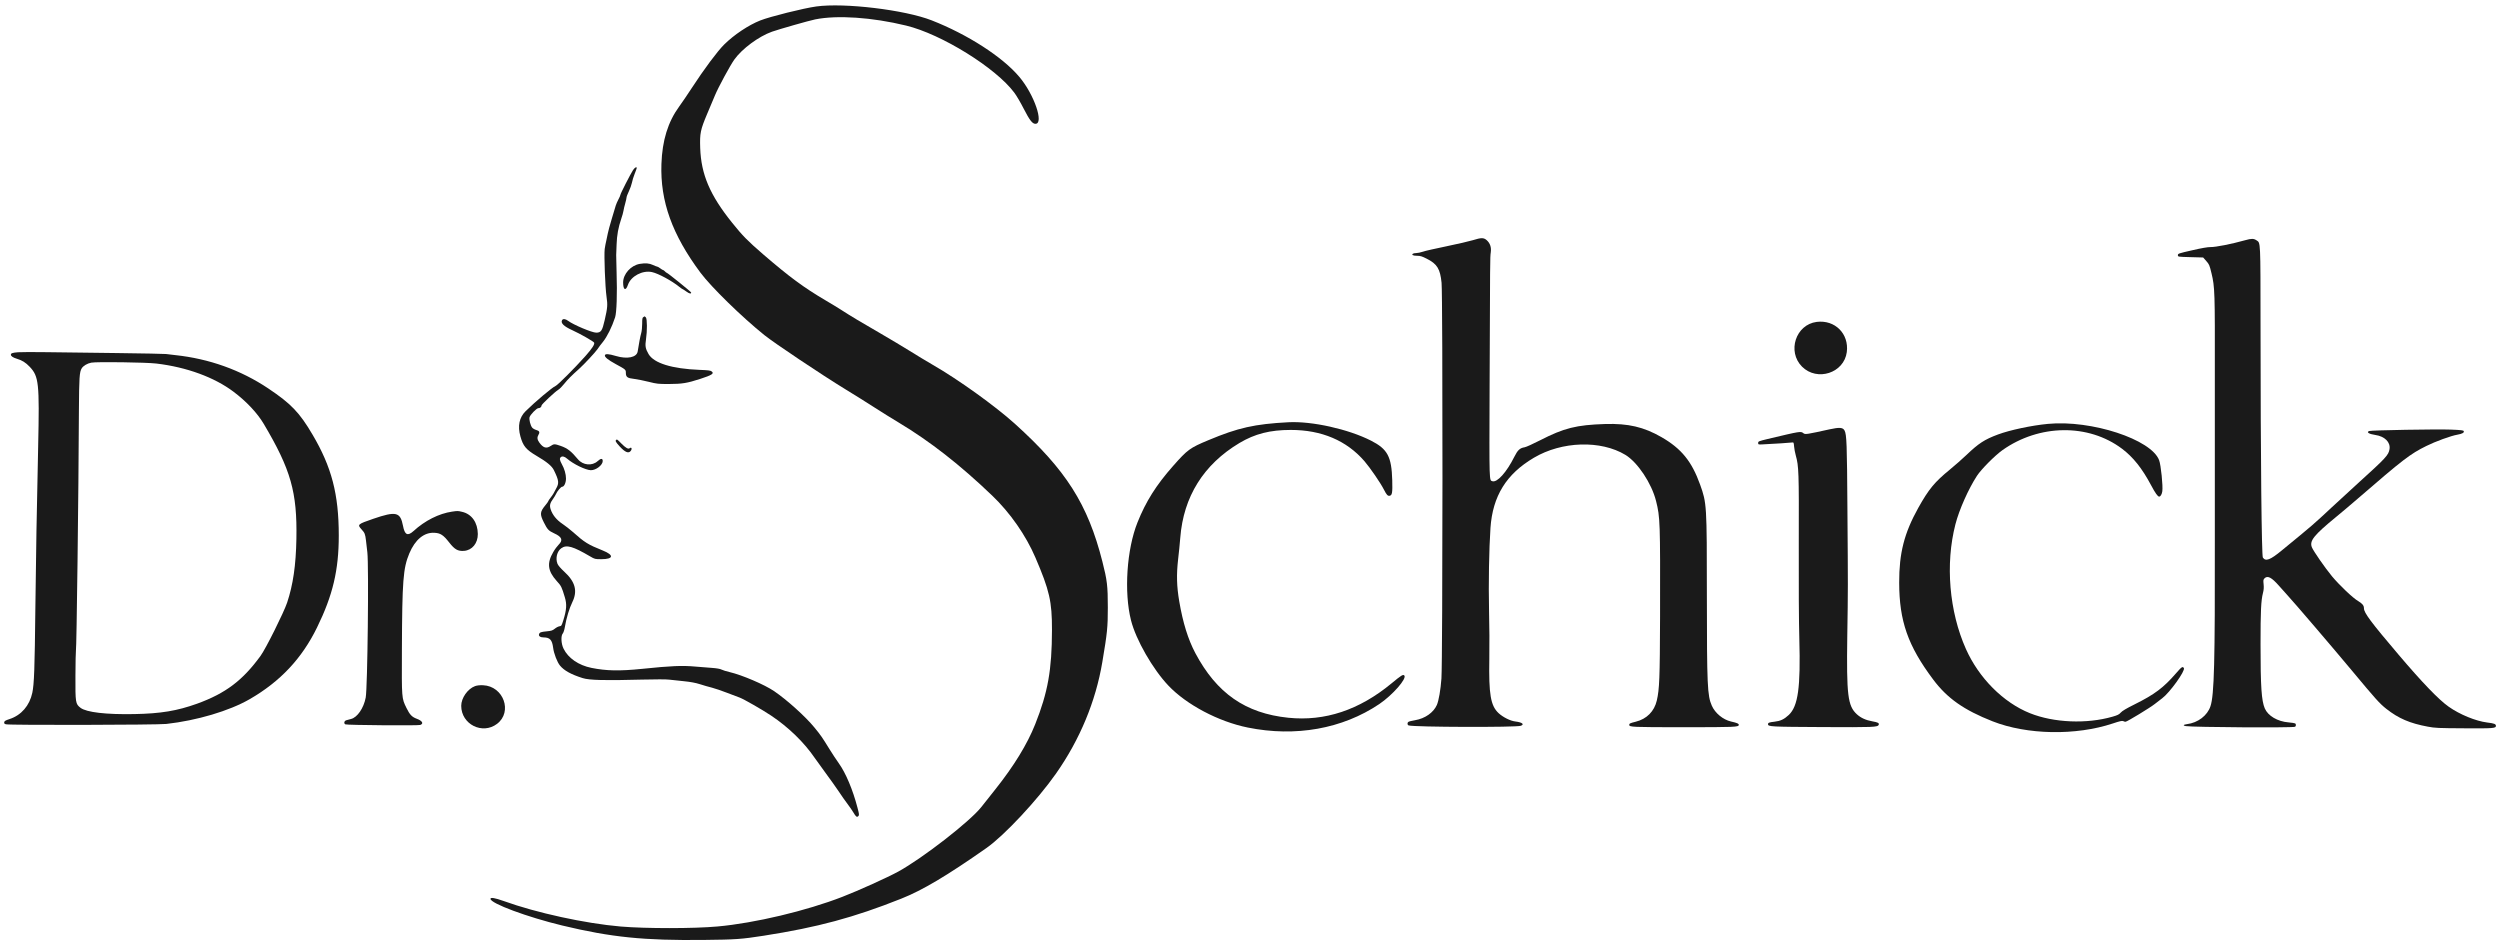
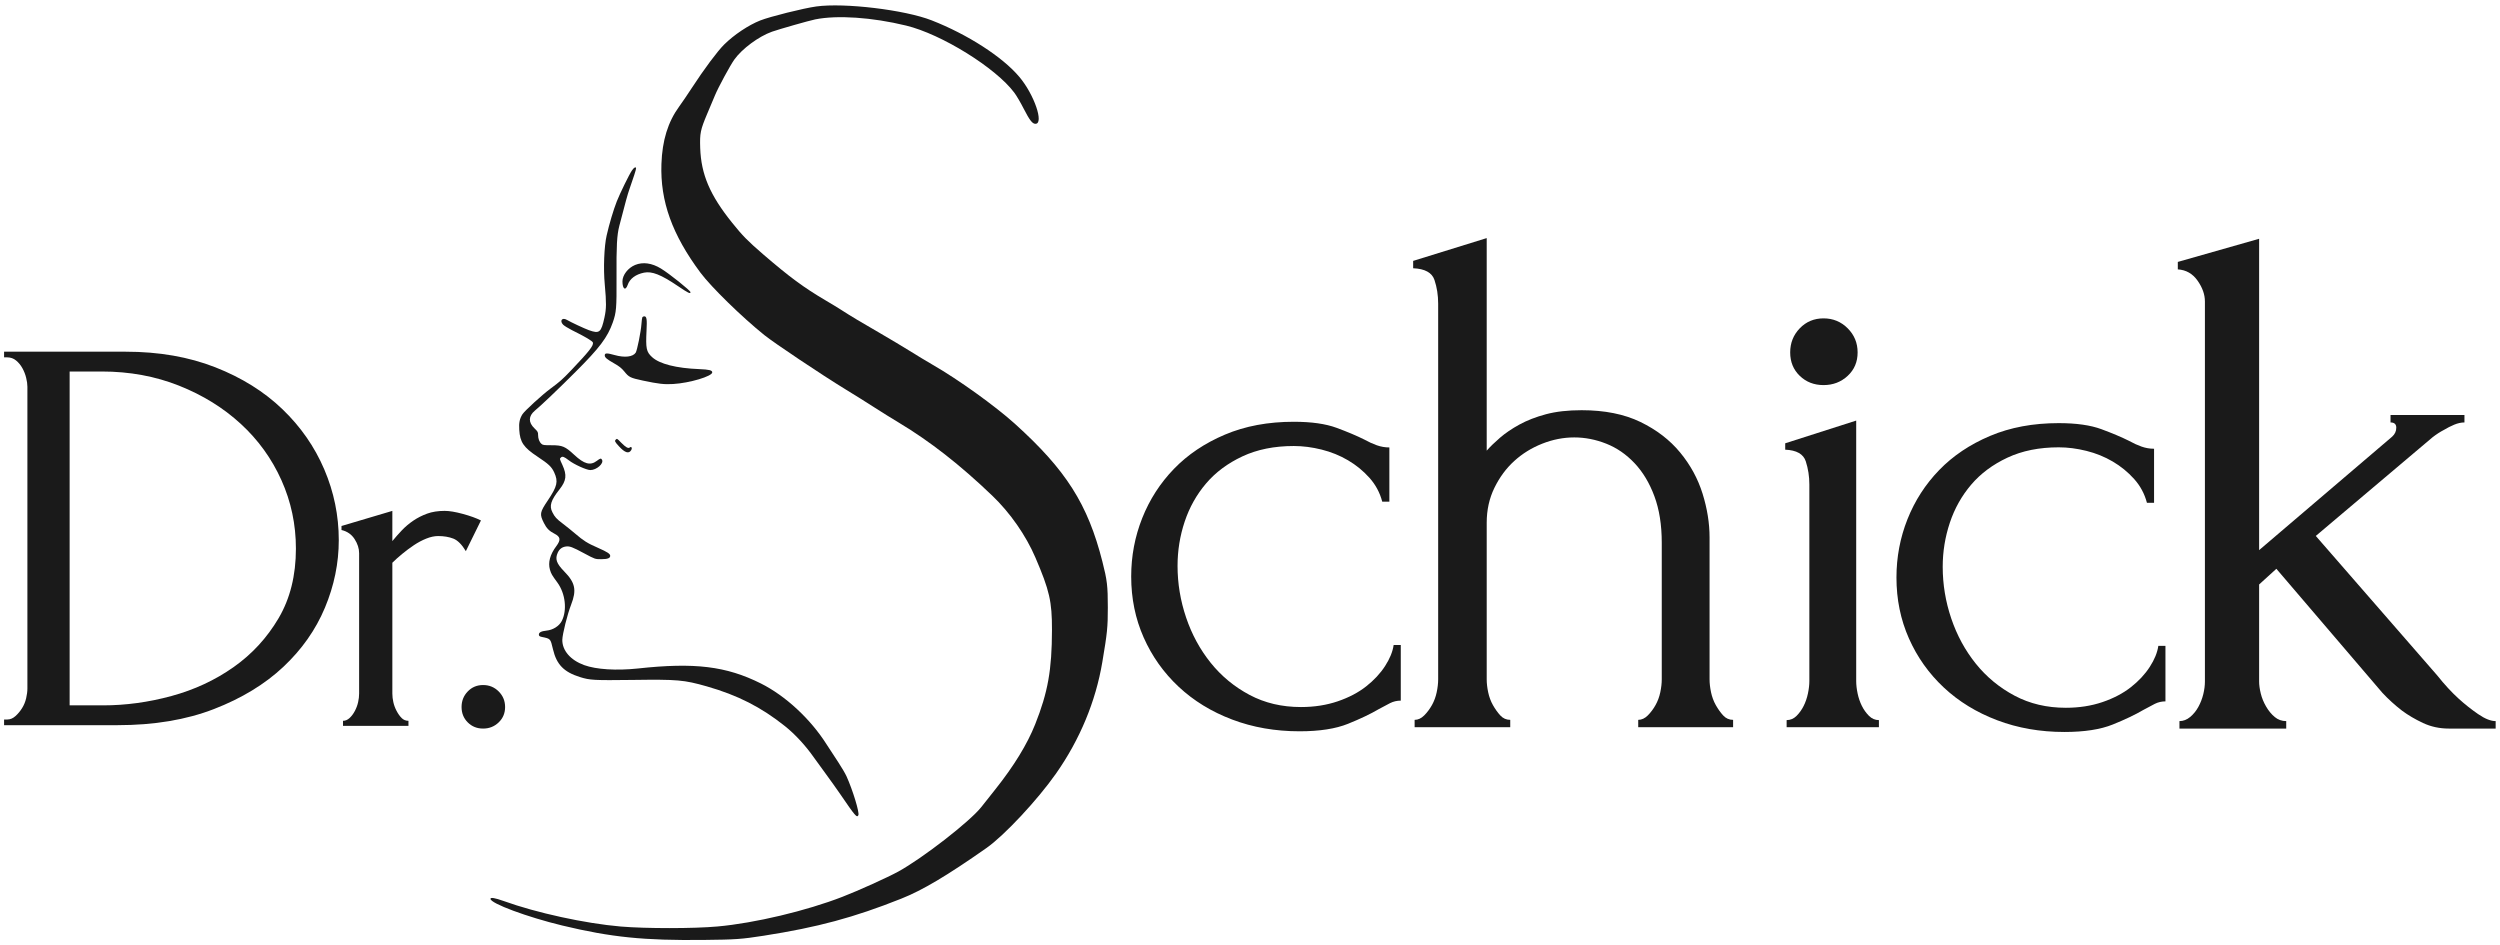
<svg xmlns="http://www.w3.org/2000/svg" viewBox="76 46 3675 1389" width="3675" height="1389" role="img" aria-label="Dr. Schick">
  <g transform="translate(0,1520) scale(0.1,-0.1)" fill="#1a1a1a" stroke="none">
    <path d="M12760 14645 c-189 -26 -681 -149 -825 -206 -172 -68 -386 -211 -530 -354 -99 -98 -295 -361 -480 -645 -59 -91 -141 -211 -181 -266 -166 -228 -249 -498 -261 -845 -19 -548 158 -1039 575 -1599 157 -210 605 -648 937 -915 145 -117 843 -584 1190 -796 138 -84 331 -205 430 -269 99 -64 261 -165 360 -224 459 -276 898 -619 1372 -1073 263 -252 494 -584 633 -908 208 -484 245 -647 244 -1065 -1 -587 -60 -917 -246 -1385 -117 -295 -314 -616 -587 -959 -69 -87 -162 -204 -206 -260 -171 -215 -856 -747 -1220 -948 -157 -86 -583 -279 -821 -371 -529 -206 -1290 -387 -1834 -436 -347 -32 -1056 -32 -1425 -1 -524 45 -1239 201 -1721 375 -129 46 -194 57 -194 32 0 -67 541 -268 1055 -392 719 -173 1201 -222 2084 -212 468 5 549 11 878 62 793 124 1324 267 2020 544 315 125 675 339 1255 746 261 183 748 704 1021 1093 351 500 584 1061 681 1638 73 434 81 512 81 804 0 317 -10 401 -80 675 -214 844 -534 1347 -1290 2029 -288 259 -829 648 -1200 861 -93 54 -247 147 -341 206 -95 59 -288 175 -430 257 -279 161 -440 257 -574 344 -47 30 -152 95 -235 143 -324 191 -528 342 -916 676 -228 197 -302 272 -456 464 -327 406 -457 711 -470 1101 -7 215 3 264 101 497 40 95 92 218 115 273 50 121 225 444 286 529 113 158 357 339 553 409 105 37 543 162 636 181 324 65 834 31 1336 -91 520 -126 1318 -621 1590 -986 32 -42 94 -148 138 -235 89 -173 128 -223 173 -223 129 0 -18 431 -237 690 -246 293 -760 624 -1289 831 -393 154 -1282 261 -1695 204z" />
-     <path d="M10065 12239 c-37 -57 -185 -346 -185 -363 0 -7 -13 -38 -29 -67 -16 -30 -33 -70 -39 -89 -5 -19 -32 -109 -60 -200 -27 -91 -53 -185 -57 -210 -4 -25 -14 -72 -22 -105 -8 -33 -19 -89 -24 -125 -11 -90 7 -565 27 -702 18 -122 15 -160 -27 -343 -36 -159 -54 -185 -125 -185 -61 0 -335 115 -413 174 -40 30 -76 33 -89 9 -23 -43 27 -91 153 -148 112 -51 313 -165 319 -182 10 -25 -30 -86 -129 -198 -157 -176 -404 -424 -439 -439 -49 -21 -298 -231 -439 -370 -94 -92 -120 -218 -77 -371 39 -141 82 -194 236 -285 152 -89 227 -151 256 -211 75 -154 79 -191 32 -273 -13 -22 -29 -52 -35 -66 -7 -14 -28 -44 -46 -67 -18 -23 -33 -45 -33 -50 0 -5 -19 -31 -41 -58 -82 -99 -86 -132 -24 -255 52 -104 69 -122 151 -160 115 -52 134 -100 66 -167 -21 -21 -57 -69 -79 -108 -96 -163 -82 -278 50 -425 68 -74 74 -87 120 -240 31 -101 26 -183 -21 -334 -26 -83 -29 -89 -56 -92 -16 -2 -47 -17 -69 -35 -34 -27 -51 -33 -116 -39 -91 -9 -108 -15 -117 -43 -9 -27 19 -47 66 -47 93 0 126 -36 141 -151 10 -84 60 -214 101 -263 60 -73 162 -130 333 -184 96 -31 326 -37 875 -22 198 5 354 5 400 -1 41 -5 138 -15 215 -23 97 -10 169 -23 235 -44 52 -17 132 -40 177 -51 45 -12 144 -45 220 -75 76 -29 159 -61 185 -70 60 -22 333 -178 463 -265 255 -170 486 -394 644 -626 30 -44 105 -147 166 -230 61 -82 144 -199 185 -260 40 -60 98 -144 130 -185 31 -41 69 -96 84 -122 37 -64 53 -76 73 -55 15 15 14 25 -12 124 -69 265 -172 509 -274 652 -38 53 -99 146 -136 206 -111 180 -128 205 -224 322 -130 159 -403 405 -591 533 -143 97 -471 237 -653 280 -49 11 -103 28 -120 37 -20 11 -72 20 -142 25 -60 4 -168 13 -240 19 -195 18 -360 11 -785 -33 -334 -34 -525 -30 -745 14 -190 38 -343 144 -411 283 -36 73 -41 189 -11 223 10 11 24 54 31 98 22 129 65 273 110 364 79 162 43 298 -119 446 -53 49 -90 92 -100 116 -32 82 -7 184 56 229 77 55 170 29 424 -120 68 -40 71 -41 165 -41 180 0 190 60 20 128 -215 86 -267 118 -440 273 -41 36 -110 90 -152 118 -88 59 -148 134 -174 216 -18 57 -9 91 43 162 12 17 27 42 33 55 21 48 75 113 95 113 28 0 55 59 55 121 0 63 -23 144 -61 211 -31 57 -36 82 -17 101 21 21 57 13 95 -21 89 -78 272 -167 348 -169 76 -1 175 75 175 135 0 42 -28 41 -75 -2 -80 -73 -215 -61 -288 26 -102 122 -154 163 -257 199 -87 30 -98 30 -144 -1 -64 -43 -110 -30 -167 48 -33 45 -36 77 -13 117 23 37 13 57 -35 70 -22 6 -49 22 -59 35 -25 32 -46 117 -38 151 10 37 104 134 130 134 25 0 46 17 47 40 1 17 197 201 245 230 18 10 57 49 87 87 49 62 113 126 222 223 71 63 239 244 270 290 16 25 51 72 78 104 61 75 133 220 179 361 23 71 32 347 22 655 -4 129 -6 246 -6 260 1 14 4 84 6 155 4 137 25 252 69 381 14 39 28 91 32 115 4 24 15 74 26 110 10 36 19 75 19 85 0 11 15 52 34 91 19 40 39 96 45 126 5 29 23 88 40 130 17 43 31 82 31 87 0 24 -30 7 -55 -31z" />
-     <path d="M22410 11209 c-52 -16 -225 -56 -385 -89 -159 -33 -317 -68 -349 -80 -33 -11 -75 -20 -95 -20 -20 0 -42 -4 -50 -9 -26 -17 1 -31 58 -31 49 0 73 -7 142 -42 155 -77 200 -151 220 -355 19 -194 17 -5552 -2 -5818 -12 -167 -40 -326 -67 -388 -50 -112 -173 -199 -320 -224 -48 -8 -93 -19 -99 -25 -19 -15 -16 -46 5 -52 84 -25 1583 -30 1648 -5 58 21 20 51 -79 63 -74 8 -183 63 -248 123 -117 110 -145 274 -136 798 3 176 2 496 -4 710 -9 392 0 905 21 1216 33 468 233 791 638 1030 412 244 984 261 1346 42 180 -110 385 -418 450 -678 60 -238 62 -307 59 -1702 -3 -902 -9 -1062 -48 -1231 -37 -159 -148 -271 -309 -311 -85 -21 -96 -27 -96 -46 0 -33 37 -35 799 -35 760 0 811 2 811 35 0 18 -22 28 -115 49 -117 27 -233 123 -281 232 -66 149 -72 293 -73 1617 0 1338 -2 1361 -99 1632 -123 343 -275 530 -568 699 -261 150 -489 203 -829 193 -424 -14 -602 -58 -957 -240 -101 -52 -203 -98 -226 -102 -70 -11 -102 -41 -152 -141 -113 -226 -252 -381 -322 -358 -47 15 -46 -37 -41 1364 7 1903 7 1929 17 1998 11 77 -9 136 -60 182 -44 38 -79 38 -204 -1z" />
-     <path d="M33765 11209 c-204 -57 -433 -102 -510 -101 -39 1 -132 -15 -270 -47 -202 -46 -210 -49 -210 -72 0 -24 0 -24 186 -29 l185 -5 46 -52 c43 -48 48 -60 77 -180 49 -202 51 -275 49 -1493 -1 -619 -1 -1690 0 -2380 3 -1845 -9 -2327 -64 -2491 -45 -138 -185 -244 -346 -264 -55 -7 -63 -22 -15 -29 112 -17 1559 -26 1602 -10 18 7 20 40 3 50 -6 4 -50 11 -97 15 -161 13 -302 96 -349 206 -48 113 -62 318 -62 944 0 486 7 641 36 754 11 41 14 79 9 126 -6 60 -5 69 14 88 44 44 103 14 212 -110 35 -40 89 -100 120 -134 101 -109 670 -774 954 -1115 346 -416 406 -483 504 -560 179 -141 346 -213 611 -262 105 -20 152 -22 534 -24 429 -3 466 0 466 36 0 27 -26 37 -128 49 -168 21 -405 118 -567 233 -145 102 -387 353 -735 763 -408 480 -510 617 -510 683 0 41 -23 69 -83 105 -79 45 -278 235 -388 367 -104 126 -273 371 -295 426 -36 95 28 175 359 447 89 73 231 193 316 267 665 575 769 656 1008 774 129 65 365 151 456 166 73 13 103 30 94 52 -4 13 -39 17 -194 23 -192 8 -1166 -9 -1196 -21 -46 -17 -3 -45 90 -58 138 -20 225 -106 209 -208 -14 -89 -50 -127 -476 -513 -96 -87 -263 -240 -370 -340 -283 -264 -274 -256 -735 -634 -174 -144 -240 -168 -281 -107 -18 29 -33 1421 -34 3406 -1 1268 1 1217 -59 1257 -41 28 -74 28 -166 2z" />
-     <path d="M10165 10861 c-131 -22 -245 -149 -245 -273 0 -112 38 -131 71 -35 43 127 215 218 354 187 92 -20 292 -128 401 -217 23 -18 44 -33 48 -33 3 0 28 -16 56 -36 45 -32 70 -37 70 -14 0 10 -347 290 -359 290 -4 0 -16 9 -26 20 -10 11 -22 20 -27 20 -5 0 -24 11 -42 25 -18 14 -38 25 -43 25 -6 0 -35 11 -65 25 -54 25 -109 30 -193 16z" />
-     <path d="M10218 10079 c-15 -8 -18 -25 -18 -98 0 -48 -6 -110 -14 -137 -13 -42 -34 -154 -52 -270 -13 -88 -154 -117 -320 -67 -108 32 -157 35 -162 10 -5 -26 44 -66 159 -129 146 -79 149 -82 149 -127 0 -64 22 -80 122 -91 48 -6 144 -25 215 -43 119 -30 139 -32 293 -32 199 1 269 12 466 76 169 55 205 78 167 108 -17 15 -50 19 -180 24 -406 16 -670 98 -749 232 -46 79 -53 119 -38 215 19 126 18 304 -2 324 -8 9 -16 16 -17 16 -1 0 -10 -5 -19 -11z" />
-     <path d="M27465 10008 c-308 -40 -437 -435 -215 -658 223 -222 618 -93 658 215 34 269 -174 477 -443 443z" />
-     <path d="M1025 9562 c-84 -7 -105 -15 -105 -36 0 -22 32 -43 89 -60 75 -22 128 -55 188 -118 134 -142 144 -238 124 -1168 -23 -1053 -30 -1473 -41 -2370 -10 -906 -18 -1125 -45 -1254 -40 -188 -162 -330 -334 -386 -61 -20 -77 -29 -79 -47 -3 -17 3 -24 25 -30 52 -15 2223 -10 2358 5 448 50 925 191 1225 364 449 259 767 597 990 1053 233 475 320 845 320 1352 0 608 -104 1007 -387 1486 -190 323 -314 452 -648 676 -406 272 -871 438 -1370 491 -60 6 -121 13 -135 16 -14 3 -338 9 -720 14 -382 5 -848 11 -1035 13 -187 3 -376 2 -420 -1z m2034 -166 c445 -53 852 -202 1136 -416 189 -143 347 -311 442 -471 399 -673 493 -1003 480 -1692 -7 -388 -49 -673 -136 -935 -49 -146 -313 -676 -390 -782 -263 -362 -514 -552 -933 -704 -295 -106 -536 -146 -923 -153 -419 -8 -704 26 -791 92 -74 57 -77 74 -75 473 1 196 4 359 7 364 10 16 39 2317 44 3528 3 493 8 571 41 625 22 37 82 73 141 84 75 15 806 5 957 -13z" />
-     <path d="M19700 8533 c-498 -26 -740 -81 -1175 -263 -274 -114 -308 -139 -520 -379 -250 -283 -401 -523 -524 -831 -158 -394 -200 -1026 -95 -1439 71 -284 320 -718 549 -959 266 -281 737 -530 1168 -617 701 -142 1391 -19 1932 345 197 133 411 378 368 421 -18 18 -42 4 -188 -117 -474 -392 -980 -560 -1516 -505 -631 65 -1054 360 -1368 951 -107 203 -182 444 -236 760 -38 223 -42 392 -17 615 12 99 26 243 32 320 47 604 342 1077 870 1393 227 135 449 192 755 192 453 0 820 -156 1083 -460 85 -99 237 -321 286 -418 38 -75 56 -95 83 -90 38 7 44 43 39 228 -10 349 -69 459 -313 583 -333 169 -866 288 -1213 270z" />
-     <path d="M30865 8509 c-241 -23 -557 -90 -735 -156 -198 -74 -283 -129 -463 -301 -62 -59 -171 -155 -242 -213 -226 -185 -311 -287 -466 -564 -207 -372 -282 -664 -281 -1100 1 -564 128 -928 499 -1423 207 -277 452 -449 873 -615 508 -200 1225 -213 1768 -32 101 34 138 42 152 35 10 -6 26 -10 35 -10 22 0 364 208 430 261 28 22 77 61 110 85 111 83 342 404 318 443 -18 29 -31 21 -116 -77 -184 -212 -314 -310 -612 -458 -117 -58 -179 -95 -200 -119 -24 -28 -47 -39 -120 -60 -381 -110 -863 -90 -1215 51 -392 157 -750 516 -941 944 -246 551 -305 1249 -154 1834 55 213 190 517 316 711 64 98 262 297 375 378 541 383 1263 392 1757 21 164 -123 296 -289 428 -537 61 -115 98 -167 118 -167 21 0 40 32 47 78 11 76 -20 386 -47 457 -114 306 -996 595 -1634 534z" />
-     <path d="M27655 8429 c-335 -74 -358 -78 -384 -58 -40 32 -38 32 -526 -84 -132 -32 -140 -35 -140 -58 0 -23 3 -24 55 -22 163 8 437 25 451 29 14 4 18 -6 22 -58 3 -35 14 -95 25 -133 44 -158 47 -239 44 -1295 -2 -590 1 -1160 8 -1400 20 -716 -18 -989 -154 -1119 -70 -65 -123 -90 -211 -100 -80 -9 -95 -15 -95 -37 0 -36 40 -38 796 -42 759 -4 817 -2 831 34 9 25 -11 36 -92 50 -97 17 -171 51 -230 105 -133 123 -152 278 -140 1149 11 700 11 687 2 1874 -6 953 -11 1087 -42 1147 -24 46 -73 50 -220 18z" />
-     <path d="M9817 8273 c-15 -14 -5 -32 49 -92 85 -93 137 -113 169 -65 20 31 6 56 -19 35 -21 -17 -58 4 -126 73 -55 57 -62 61 -73 49z" />
-     <path d="M7405 7219 c-192 -28 -399 -132 -567 -286 -86 -78 -129 -56 -154 78 -39 203 -101 218 -439 102 -229 -79 -234 -84 -172 -153 50 -55 55 -68 67 -166 5 -49 14 -127 20 -173 23 -198 3 -1996 -24 -2135 -29 -155 -124 -293 -216 -315 -25 -6 -56 -15 -70 -19 -31 -9 -39 -47 -13 -60 21 -12 1067 -20 1100 -9 55 19 32 61 -50 91 -72 27 -103 59 -152 159 -71 145 -70 133 -67 852 4 1025 18 1201 109 1420 86 204 218 312 370 303 88 -5 130 -32 216 -142 81 -104 128 -130 217 -124 121 9 205 112 204 248 -2 169 -89 293 -231 326 -64 15 -63 15 -148 3z" />
-     <path d="M7743 4654 c-109 -40 -203 -175 -203 -290 0 -271 311 -428 526 -265 233 176 96 555 -205 568 -51 2 -90 -3 -118 -13z" />
+     <path d="M10050 12235 c-40 -58 -175 -334 -223 -455 -49 -125 -111 -332 -149 -500 -37 -158 -50 -488 -28 -720 25 -277 24 -354 -4 -485 -49 -224 -73 -244 -228 -189 -71 26 -259 114 -327 153 -67 39 -108 -14 -54 -71 15 -16 73 -52 128 -80 200 -99 306 -162 311 -184 11 -44 -53 -126 -317 -404 -129 -135 -170 -172 -307 -273 -121 -89 -378 -325 -411 -375 -42 -66 -55 -127 -48 -230 11 -182 63 -259 269 -395 164 -109 206 -148 245 -232 61 -134 46 -202 -94 -411 -119 -177 -123 -202 -57 -333 38 -77 79 -118 154 -156 90 -46 97 -91 28 -183 -93 -124 -124 -241 -94 -346 18 -61 29 -80 110 -190 118 -162 145 -406 64 -565 -39 -75 -130 -132 -224 -141 -81 -8 -117 -29 -112 -64 2 -16 14 -23 43 -29 130 -27 126 -23 164 -182 53 -224 160 -334 397 -408 146 -46 207 -49 769 -42 668 9 757 1 1096 -95 454 -130 798 -305 1150 -586 147 -118 300 -283 424 -460 27 -38 104 -143 170 -234 67 -91 163 -226 214 -300 226 -331 247 -355 269 -313 19 36 -83 370 -174 571 -19 42 -73 133 -118 202 -46 69 -124 189 -174 266 -237 375 -604 715 -967 897 -511 255 -973 311 -1810 220 -312 -33 -610 -15 -788 50 -201 73 -323 215 -321 372 2 84 74 374 129 515 84 216 62 324 -101 490 -115 118 -137 183 -95 276 24 52 61 81 116 90 59 8 94 -4 276 -102 157 -84 157 -84 246 -84 94 0 133 14 133 49 0 30 -40 56 -180 118 -156 68 -210 102 -335 209 -49 42 -131 108 -180 145 -95 72 -118 96 -155 169 -48 93 -23 175 104 335 102 130 112 210 43 361 -43 94 -42 88 -21 109 21 21 46 12 115 -41 76 -60 261 -144 317 -144 91 0 201 96 172 151 -15 26 -24 24 -77 -16 -95 -72 -185 -48 -334 91 -130 121 -172 139 -330 139 -113 0 -129 2 -149 20 -32 28 -50 76 -50 131 0 42 -4 50 -54 98 -91 87 -89 179 6 259 94 78 338 310 600 572 353 352 469 507 546 725 52 150 57 204 55 660 -3 470 6 624 41 760 94 363 120 456 149 540 59 167 97 286 97 303 0 31 -29 18 -60 -28z" />
+     <path d="M10096 10845 c-104 -43 -186 -148 -186 -241 0 -113 45 -144 77 -52 31 91 117 155 240 180 116 24 251 -30 495 -195 155 -105 188 -121 188 -92 0 23 -311 273 -435 348 -133 81 -265 99 -379 52z" />
+     <path d="M10203 10078 c-4 -7 -11 -53 -14 -103 -7 -108 -63 -386 -84 -419 -42 -63 -162 -77 -311 -35 -114 32 -144 31 -144 -5 0 -31 29 -56 140 -119 74 -42 106 -68 146 -116 70 -87 87 -95 276 -136 227 -48 313 -58 443 -50 242 14 575 114 575 171 0 31 -45 42 -190 48 -339 13 -586 76 -695 177 -84 77 -94 126 -81 389 9 168 2 210 -33 210 -11 0 -23 -6 -28 -12z" />
+     <path d="M9812 8278 c-20 -20 -14 -33 48 -100 86 -94 144 -112 178 -56 20 33 4 61 -22 39 -21 -17 -58 4 -126 73 -59 61 -60 62 -78 44z" />
+     <path d="M820 4163.182H866.328Q931.186 4163.182 986.78 4213.091Q1042.373 4263.0 1084.068 4329.545Q1125.763 4396.091 1144.294 4475.114Q1162.825 4554.136 1162.825 4620.682V9054.273Q1162.825 9112.5 1144.294 9187.364Q1125.763 9262.227 1088.701 9328.773Q1051.638 9395.318 996.045 9441.068Q940.452 9486.818 866.328 9486.818H820V9570.0H2608.249Q3340.226 9570.0 3923.955 9341.25Q4507.684 9112.5 4910.734 8725.705Q5313.785 8338.909 5526.893 7839.818Q5740 7340.727 5740 6800.045Q5740 6292.636 5536.158 5806.023Q5332.316 5319.409 4924.633 4936.773Q4516.949 4554.136 3905.424 4317.068Q3293.898 4080.0 2487.797 4080.0H820ZM5109.944 6675.273Q5109.944 7207.636 4896.836 7681.773Q4683.729 8155.909 4299.209 8509.432Q3914.689 8862.955 3391.186 9070.909Q2867.684 9278.864 2256.158 9278.864H1783.616V4371.136H2274.689Q2775.028 4371.136 3280.0 4508.386Q3784.972 4645.636 4192.655 4932.614Q4600.339 5219.591 4855.141 5652.136Q5109.944 6084.682 5109.944 6675.273Z" />
+     <path d="M7607.951 6637.963Q7519.145 6785.972 7422.939 6822.974Q7326.733 6859.977 7200.925 6859.977Q7119.52 6859.977 7027.014 6822.974Q6934.508 6785.972 6845.703 6726.768Q6756.897 6667.564 6671.792 6597.26Q6586.686 6526.956 6527.482 6467.752V4543.63Q6527.482 4484.426 6542.283 4417.822Q6557.084 4351.218 6590.386 4288.314Q6623.689 4225.41 6664.391 4184.707Q6705.094 4144.005 6764.297 4144.005V4070.0H5802.237V4144.005Q5854.04 4144.005 5898.443 4184.707Q5942.845 4225.41 5976.148 4288.314Q6009.45 4351.218 6024.251 4417.822Q6039.052 4484.426 6039.052 4543.63V6608.361Q6039.052 6711.967 5972.447 6815.574Q5905.843 6919.18 5780.035 6948.782V7007.986L6527.482 7230.0V6785.972Q6594.087 6867.377 6668.091 6945.082Q6742.096 7022.787 6834.602 7085.691Q6927.108 7148.595 7038.115 7189.297Q7149.122 7230.0 7297.131 7230.0Q7400.738 7230.0 7563.548 7185.597Q7726.358 7141.194 7829.965 7089.391Z" />
+     <path d="M7545.0 4346.632Q7545.0 4481.368 7635.947 4575.684Q7726.895 4670 7861.632 4670Q7996.368 4670 8090.684 4575.684Q8185.0 4481.368 8185.0 4346.632Q8185.0 4211.895 8090.684 4120.947Q7996.368 4030 7861.632 4030Q7726.895 4030 7635.947 4120.947Q7545.0 4211.895 7545.0 4346.632Z" />
+     <path d="M21351.452 4440.806Q21267.581 4440.806 21194.194 4404.113Q21120.806 4367.419 21026.452 4315Q20848.226 4210.161 20575.645 4100.081Q20303.065 3990 19862.742 3990Q19328.065 3990 18872.016 4162.984Q18415.968 4335.968 18085.726 4645.242Q17755.484 4954.516 17572.016 5368.629Q17388.548 5782.742 17388.548 6265Q17388.548 6715.806 17551.048 7124.677Q17713.548 7533.548 18017.581 7848.065Q18321.613 8162.581 18767.177 8351.29Q19212.742 8540.0 19778.871 8540.0Q20166.774 8540.0 20407.903 8450.887Q20649.032 8361.774 20816.774 8277.903Q20911.129 8225.484 21000.242 8194.032Q21089.355 8162.581 21183.71 8162.581V7365.806H21078.871Q21026.452 7565.0 20890.161 7717.016Q20753.871 7869.032 20575.645 7973.871Q20397.419 8078.71 20187.742 8131.129Q19978.065 8183.548 19778.871 8183.548Q19349.032 8183.548 19024.032 8031.532Q18699.032 7879.516 18489.355 7633.145Q18279.677 7386.774 18174.839 7072.258Q18070.0 6757.742 18070.0 6422.258Q18070.0 6034.355 18195.806 5662.177Q18321.613 5290 18557.5 4996.452Q18793.387 4702.903 19128.871 4524.677Q19464.355 4346.452 19883.71 4346.452Q20177.258 4346.452 20423.629 4430.323Q20670.0 4514.194 20842.984 4650.484Q21015.968 4786.774 21120.806 4949.274Q21225.645 5111.774 21246.613 5258.548H21351.452Z" />
+     <path d="M25890.632 4752.782Q25890.632 4666.286 25912.256 4563.571Q25933.88 4460.857 25982.534 4374.361Q26031.188 4287.865 26090.654 4222.992Q26150.12 4158.12 26236.617 4158.12V4050.0H24841.865V4158.12Q24917.549 4158.12 24982.421 4222.992Q25047.293 4287.865 25095.947 4374.361Q25144.602 4460.857 25166.226 4563.571Q25187.85 4666.286 25187.85 4752.782V6763.82Q25187.85 7153.053 25079.729 7444.977Q24971.609 7736.902 24787.805 7931.519Q24604.0 8126.135 24371.541 8218.038Q24139.083 8309.94 23901.218 8309.94Q23663.353 8309.94 23430.895 8218.038Q23198.436 8126.135 23020.038 7963.955Q22841.639 7801.774 22728.113 7569.316Q22614.586 7336.857 22614.586 7055.744V4752.782Q22614.586 4666.286 22636.211 4563.571Q22657.835 4460.857 22706.489 4374.361Q22755.143 4287.865 22814.609 4222.992Q22874.075 4158.12 22960.571 4158.12V4050.0H21555.008V4158.12Q21630.692 4158.12 21695.564 4222.992Q21760.436 4287.865 21809.09 4374.361Q21857.744 4460.857 21879.368 4563.571Q21900.992 4666.286 21900.992 4752.782V10277.729Q21900.992 10461.534 21846.932 10623.714Q21792.872 10785.895 21533.383 10796.707V10904.827L22614.586 11240.0V8115.323Q22690.271 8201.82 22809.203 8304.534Q22928.135 8407.248 23095.722 8499.15Q23263.308 8591.053 23484.955 8650.519Q23706.602 8709.985 24009.338 8709.985Q24517.504 8709.985 24874.301 8536.992Q25231.098 8364.0 25458.15 8088.293Q25685.203 7812.586 25787.917 7482.82Q25890.632 7153.053 25890.632 6839.504Z" />
+     <path d="M27023.576 4050.0V4154.34Q27107.049 4154.34 27169.653 4216.944Q27232.257 4279.549 27273.993 4363.021Q27315.729 4446.493 27336.597 4545.616Q27357.465 4644.74 27357.465 4728.212V7618.438Q27357.465 7795.816 27305.295 7957.543Q27253.125 8119.271 27002.708 8129.705V8223.611L28046.111 8557.5V4728.212Q28046.111 4644.74 28066.979 4545.616Q28087.847 4446.493 28129.583 4363.021Q28171.319 4279.549 28233.924 4216.944Q28296.528 4154.34 28380.0 4154.34V4050.0ZM27075.747 9559.167Q27075.747 9767.847 27216.606 9913.924Q27357.465 10060.0 27566.146 10060.0Q27774.826 10060.0 27920.903 9913.924Q28066.979 9767.847 28066.979 9559.167Q28066.979 9350.486 27920.903 9214.844Q27774.826 9079.201 27566.146 9079.201Q27357.465 9079.201 27216.606 9214.844Q27075.747 9350.486 27075.747 9559.167Z" />
+     <path d="M32592.097 4429.816Q32508.41 4429.816 32435.184 4393.203Q32361.959 4356.59 32267.811 4304.286Q32089.977 4199.677 31817.995 4089.839Q31546.014 3980 31106.659 3980Q30573.157 3980 30118.111 4152.604Q29663.065 4325.207 29333.548 4633.802Q29004.032 4942.396 28820.968 5355.599Q28637.903 5768.802 28637.903 6250.0Q28637.903 6699.816 28800.046 7107.788Q28962.189 7515.76 29265.553 7829.585Q29568.917 8143.41 30013.502 8331.705Q30458.088 8520.0 31022.972 8520.0Q31410.023 8520.0 31650.622 8431.083Q31891.221 8342.166 32058.594 8258.479Q32152.742 8206.175 32241.659 8174.793Q32330.576 8143.41 32424.724 8143.41V7348.387H32320.115Q32267.811 7547.143 32131.82 7698.825Q31995.829 7850.507 31817.995 7955.115Q31640.161 8059.724 31430.945 8112.028Q31221.728 8164.332 31022.972 8164.332Q30594.078 8164.332 30269.793 8012.65Q29945.507 7860.968 29736.29 7615.138Q29527.074 7369.309 29422.465 7055.484Q29317.857 6741.659 29317.857 6406.912Q29317.857 6019.862 29443.387 5648.502Q29568.917 5277.143 29804.286 4984.24Q30039.654 4691.336 30374.401 4513.502Q30709.147 4335.668 31127.581 4335.668Q31420.484 4335.668 31666.313 4419.355Q31912.143 4503.041 32084.747 4639.032Q32257.35 4775.023 32361.959 4937.166Q32466.567 5099.309 32487.488 5245.76H32592.097Z" />
+     <path d="M36757.988 4030.0Q36552.744 4030.0 36377.683 4112.317Q36202.622 4194.634 36069.817 4293.415Q35912.866 4414.146 35780.061 4556.829L34222.622 6378.78L33969.085 6148.293V4721.463Q33969.085 4644.634 33993.232 4545.854Q34017.378 4447.073 34071.707 4353.78Q34126.037 4260.488 34198.476 4200.122Q34270.915 4139.756 34367.5 4139.756V4030.0H32797.988V4139.756Q32882.5 4139.756 32954.939 4200.122Q33027.378 4260.488 33075.671 4348.293Q33123.963 4436.098 33148.11 4534.878Q33172.256 4633.659 33172.256 4721.463V10308.049Q33172.256 10461.707 33063.598 10615.366Q32954.939 10769.024 32773.841 10780.0V10889.756L33969.085 11230.0V6653.171L35924.939 8321.463Q35985.305 8376.341 35985.305 8453.171Q35985.305 8530.0 35900.793 8530.0V8639.756H36987.378V8530.0Q36914.939 8530.0 36836.463 8497.073Q36757.988 8464.146 36685.549 8420.244Q36601.037 8376.341 36516.524 8310.488L34802.134 6861.707L36588.963 4809.268Q36745.915 4611.707 36902.866 4469.024Q37035.671 4348.293 37186.585 4244.024Q37337.5 4139.756 37446.159 4139.756V4030.0Z" />
  </g>
</svg>
